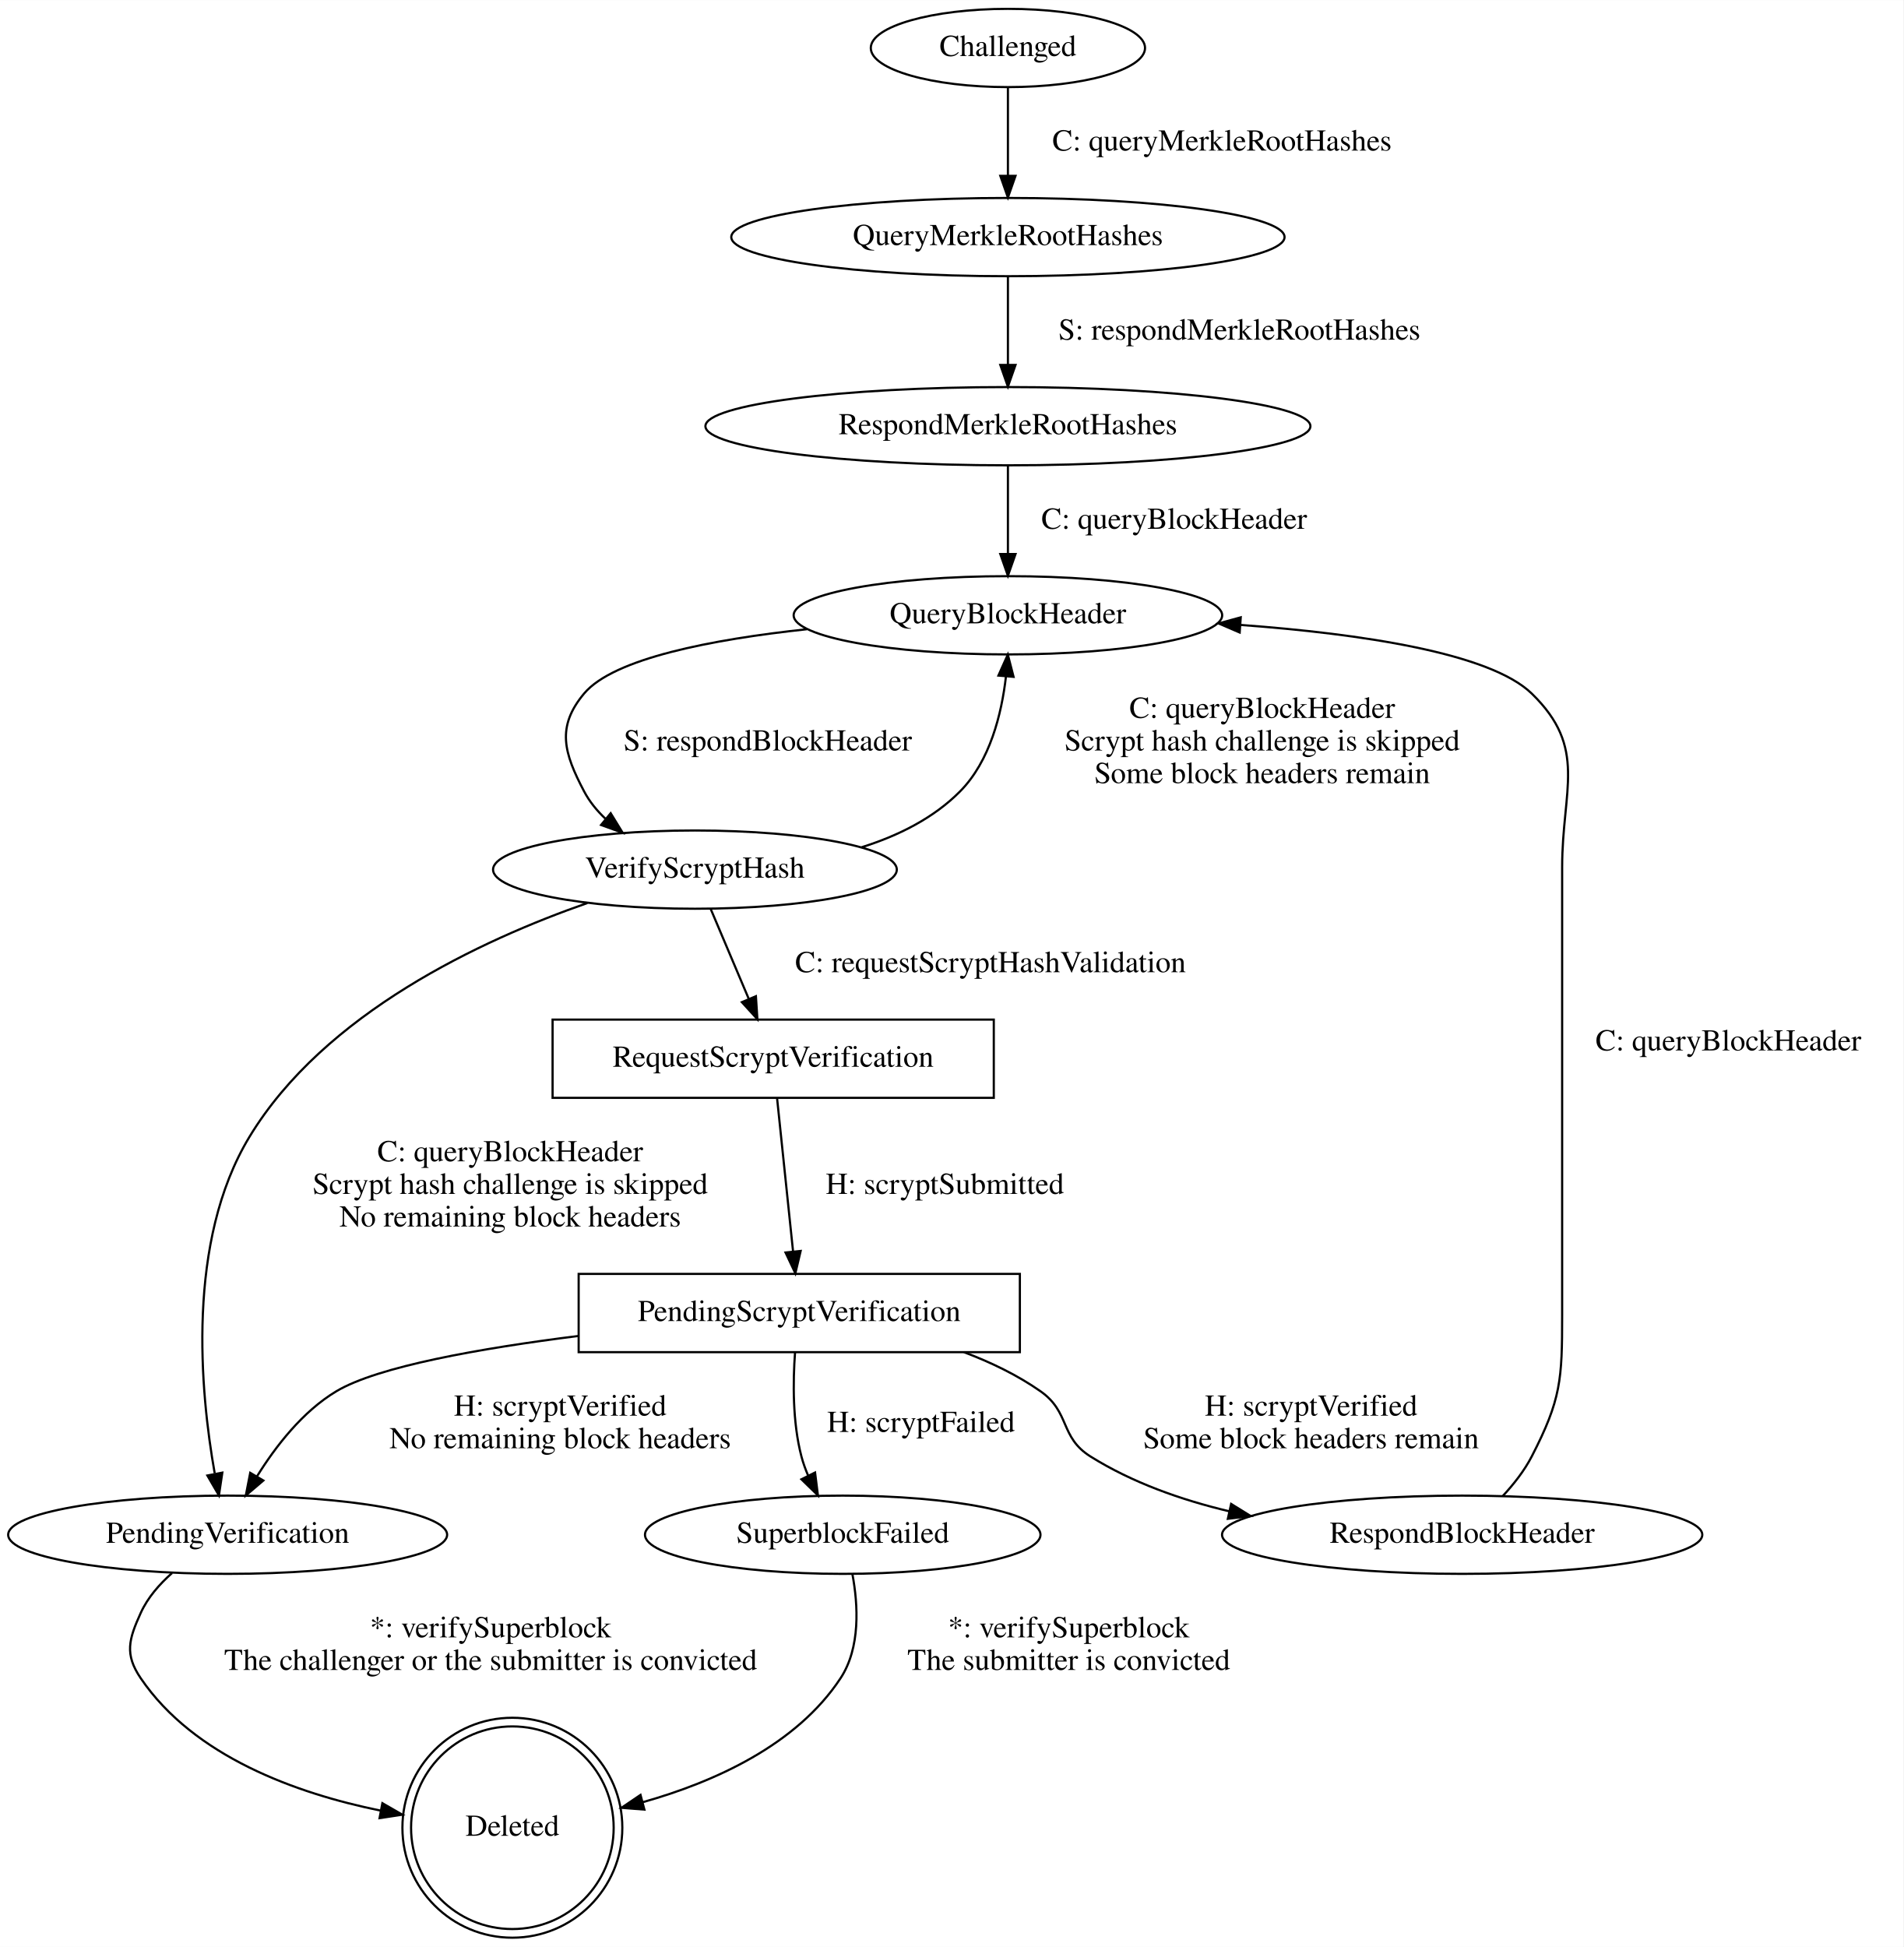
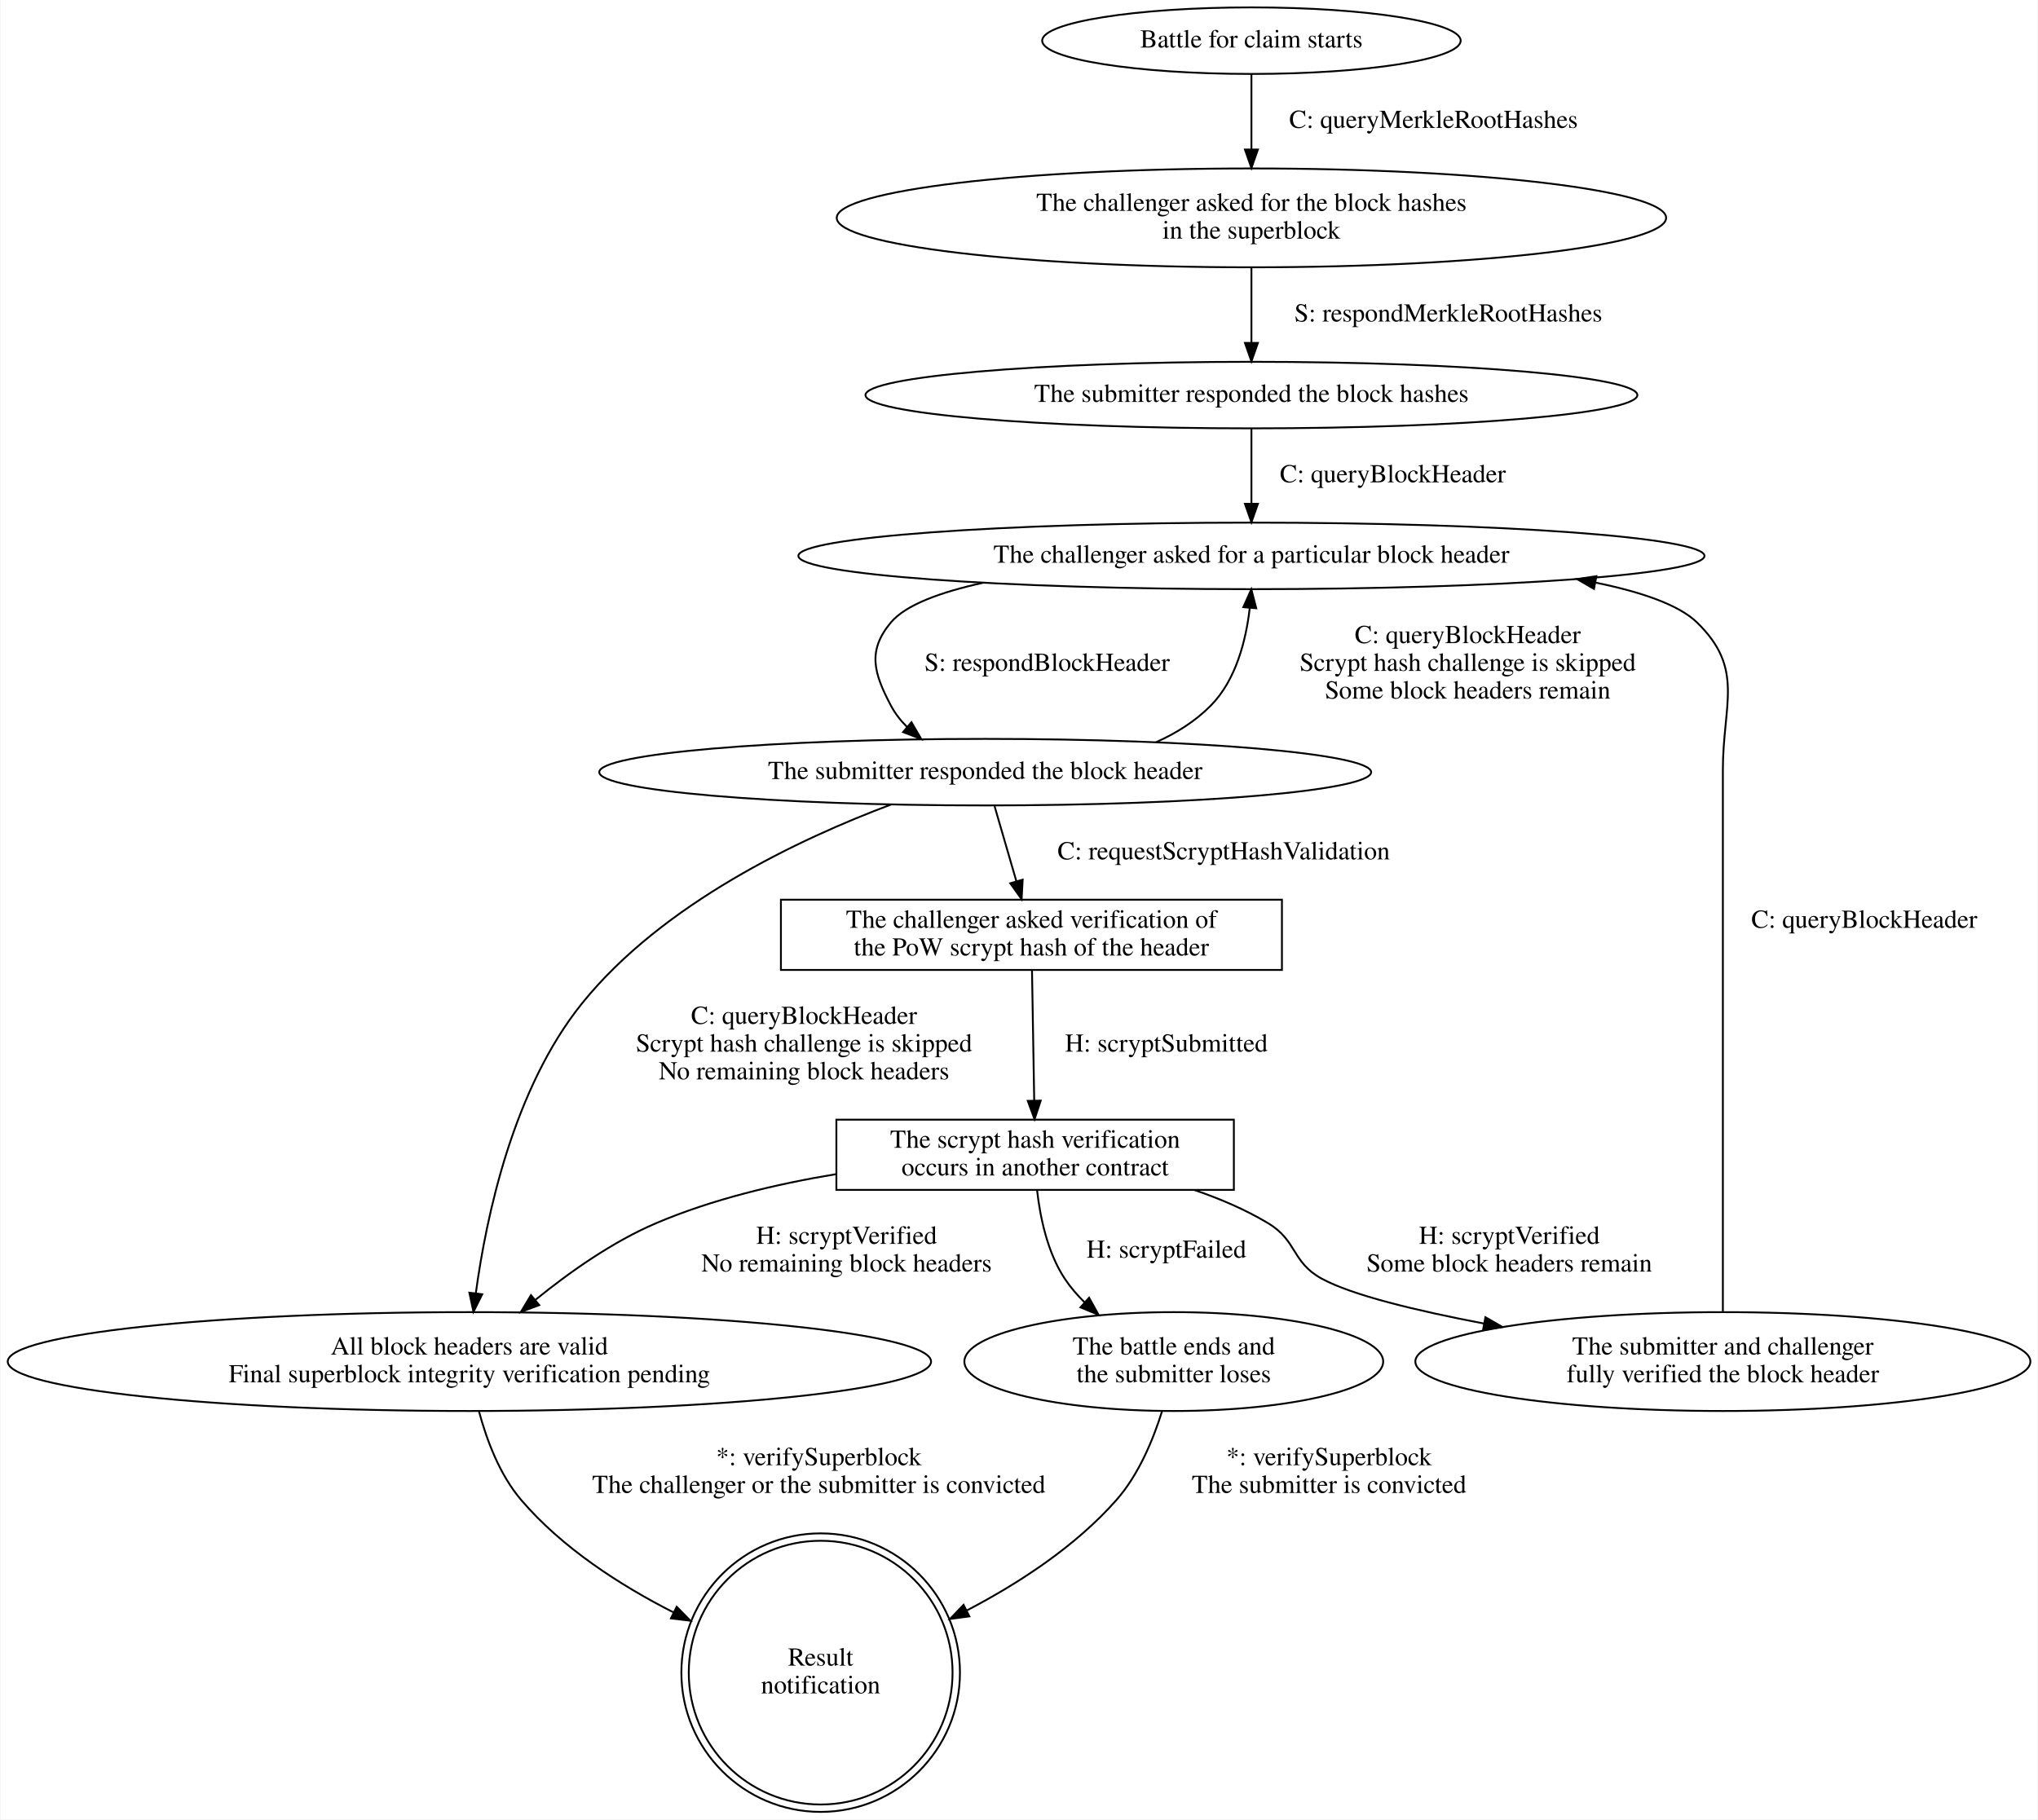
- <svg xmlns="http://www.w3.org/2000/svg" width="876pt" height="896pt" viewBox="0.00 0.00 875.74 895.59">
-   <g id="graph0" class="graph" transform="scale(1 1) rotate(0) translate(4 891.59)">
-     <polygon fill="white" stroke="transparent" points="-4,4 -4,-891.59 871.74,-891.59 871.74,4 -4,4" />
+ <svg xmlns="http://www.w3.org/2000/svg" width="1102pt" height="984pt" viewBox="0.00 0.00 1101.78 984.32">
+   <g id="graph0" class="graph" transform="scale(1 1) rotate(0) translate(4 980.32)">
+     <polygon fill="white" stroke="transparent" points="-4,4 -4,-980.32 1097.78,-980.32 1097.78,4 -4,4" />
    <g id="node1" class="node">
-       <ellipse fill="none" stroke="black" cx="459.74" cy="-869.59" rx="63.09" ry="18" />
-       <text text-anchor="middle" x="459.74" y="-865.89" font-family="Times,serif" font-size="14.00">Challenged</text>
+       <ellipse fill="none" stroke="black" cx="672.61" cy="-958.32" rx="113.18" ry="18" />
+       <text text-anchor="middle" x="672.61" y="-954.62" font-family="Times,serif" font-size="14.00">Battle for claim starts</text>
    </g>
    <g id="node2" class="node">
-       <ellipse fill="none" stroke="black" cx="459.74" cy="-782.59" rx="127.28" ry="18" />
-       <text text-anchor="middle" x="459.74" y="-778.89" font-family="Times,serif" font-size="14.00">QueryMerkleRootHashes</text>
+       <ellipse fill="none" stroke="black" cx="672.61" cy="-862.45" rx="224.31" ry="26.74" />
+       <text text-anchor="middle" x="672.61" y="-866.25" font-family="Times,serif" font-size="14.00">The challenger asked for the block hashes</text>
+       <text text-anchor="middle" x="672.61" y="-851.25" font-family="Times,serif" font-size="14.00"> in the superblock</text>
    </g>
    <g id="edge1" class="edge">
-       <path fill="none" stroke="black" d="M459.74,-851.39C459.74,-839.75 459.74,-824.14 459.74,-810.83" />
-       <polygon fill="black" stroke="black" points="463.24,-810.77 459.74,-800.77 456.24,-810.77 463.24,-810.77" />
-       <text text-anchor="middle" x="558.24" y="-822.39" font-family="Times,serif" font-size="14.00">C: queryMerkleRootHashes</text>
+       <path fill="none" stroke="black" d="M672.61,-940.1C672.61,-928.8 672.61,-913.58 672.61,-899.69" />
+       <polygon fill="black" stroke="black" points="676.11,-899.41 672.61,-889.41 669.11,-899.41 676.11,-899.41" />
+       <text text-anchor="middle" x="771.11" y="-911.12" font-family="Times,serif" font-size="14.00">C: queryMerkleRootHashes</text>
    </g>
    <g id="node3" class="node">
-       <ellipse fill="none" stroke="black" cx="459.74" cy="-695.59" rx="139.18" ry="18" />
-       <text text-anchor="middle" x="459.74" y="-691.89" font-family="Times,serif" font-size="14.00">RespondMerkleRootHashes</text>
+       <ellipse fill="none" stroke="black" cx="672.61" cy="-766.58" rx="208.76" ry="18" />
+       <text text-anchor="middle" x="672.61" y="-762.88" font-family="Times,serif" font-size="14.00">The submitter responded the block hashes</text>
    </g>
    <g id="edge2" class="edge">
-       <path fill="none" stroke="black" d="M459.74,-764.39C459.74,-752.75 459.74,-737.14 459.74,-723.83" />
-       <polygon fill="black" stroke="black" points="463.24,-723.77 459.74,-713.77 456.24,-723.77 463.24,-723.77" />
-       <text text-anchor="middle" x="566.24" y="-735.39" font-family="Times,serif" font-size="14.00">S: respondMerkleRootHashes</text>
+       <path fill="none" stroke="black" d="M672.61,-835.55C672.61,-822.91 672.61,-807.71 672.61,-794.9" />
+       <polygon fill="black" stroke="black" points="676.11,-794.8 672.61,-784.8 669.11,-794.8 676.11,-794.8" />
+       <text text-anchor="middle" x="779.11" y="-806.38" font-family="Times,serif" font-size="14.00">S: respondMerkleRootHashes</text>
    </g>
    <g id="node6" class="node">
-       <ellipse fill="none" stroke="black" cx="459.74" cy="-608.59" rx="98.58" ry="18" />
-       <text text-anchor="middle" x="459.74" y="-604.89" font-family="Times,serif" font-size="14.00">QueryBlockHeader</text>
+       <ellipse fill="none" stroke="black" cx="672.61" cy="-679.58" rx="245.06" ry="18" />
+       <text text-anchor="middle" x="672.61" y="-675.88" font-family="Times,serif" font-size="14.00">The challenger asked for a particular block header</text>
    </g>
    <g id="edge5" class="edge">
-       <path fill="none" stroke="black" d="M459.74,-677.39C459.74,-665.75 459.74,-650.14 459.74,-636.83" />
-       <polygon fill="black" stroke="black" points="463.24,-636.77 459.74,-626.77 456.24,-636.77 463.24,-636.77" />
-       <text text-anchor="middle" x="536.24" y="-648.39" font-family="Times,serif" font-size="14.00">C: queryBlockHeader</text>
+       <path fill="none" stroke="black" d="M672.61,-748.37C672.61,-736.74 672.61,-721.12 672.61,-707.81" />
+       <polygon fill="black" stroke="black" points="676.11,-707.75 672.61,-697.75 669.11,-707.75 676.11,-707.75" />
+       <text text-anchor="middle" x="749.11" y="-719.38" font-family="Times,serif" font-size="14.00">C: queryBlockHeader</text>
    </g>
    <g id="node4" class="node">
-       <ellipse fill="none" stroke="black" cx="315.74" cy="-491.59" rx="92.88" ry="18" />
-       <text text-anchor="middle" x="315.74" y="-487.89" font-family="Times,serif" font-size="14.00">VerifyScryptHash</text>
+       <ellipse fill="none" stroke="black" cx="528.61" cy="-562.58" rx="208.76" ry="18" />
+       <text text-anchor="middle" x="528.61" y="-558.88" font-family="Times,serif" font-size="14.00">The submitter responded the block header</text>
    </g>
    <g id="node5" class="node">
-       <ellipse fill="none" stroke="black" cx="100.74" cy="-185.59" rx="100.98" ry="18" />
-       <text text-anchor="middle" x="100.74" y="-181.89" font-family="Times,serif" font-size="14.00">PendingVerification</text>
+       <ellipse fill="none" stroke="black" cx="249.61" cy="-243.71" rx="249.72" ry="26.74" />
+       <text text-anchor="middle" x="249.61" y="-247.51" font-family="Times,serif" font-size="14.00">All block headers are valid</text>
+       <text text-anchor="middle" x="249.61" y="-232.51" font-family="Times,serif" font-size="14.00"> Final superblock integrity verification pending</text>
    </g>
    <g id="edge3" class="edge">
-       <path fill="none" stroke="black" d="M266.27,-476.22C217.46,-459.18 145.28,-425.63 110.74,-368.59 81.65,-320.55 88.09,-251.64 94.78,-213.89" />
-       <polygon fill="black" stroke="black" points="98.29,-214.16 96.73,-203.68 91.41,-212.84 98.29,-214.16" />
-       <text text-anchor="middle" x="230.74" y="-357.39" font-family="Times,serif" font-size="14.00">C: queryBlockHeader</text>
-       <text text-anchor="middle" x="230.74" y="-342.39" font-family="Times,serif" font-size="14.00"> Scrypt hash challenge is skipped</text>
-       <text text-anchor="middle" x="230.74" y="-327.39" font-family="Times,serif" font-size="14.00"> No remaining block headers</text>
+       <path fill="none" stroke="black" d="M477.62,-545.04C428.11,-526.46 354.22,-491.62 310.61,-437.58 273.4,-391.47 258.74,-322.37 253.07,-280.61" />
+       <polygon fill="black" stroke="black" points="256.53,-280.1 251.81,-270.61 249.59,-280.97 256.53,-280.1" />
+       <text text-anchor="middle" x="430.61" y="-426.38" font-family="Times,serif" font-size="14.00">C: queryBlockHeader</text>
+       <text text-anchor="middle" x="430.61" y="-411.38" font-family="Times,serif" font-size="14.00"> Scrypt hash challenge is skipped</text>
+       <text text-anchor="middle" x="430.61" y="-396.38" font-family="Times,serif" font-size="14.00"> No remaining block headers</text>
    </g>
    <g id="edge4" class="edge">
-       <path fill="none" stroke="black" d="M392.5,-501.9C409.2,-507.14 425.5,-515.22 437.74,-527.59 451.5,-541.5 456.85,-563.17 458.84,-580.45" />
-       <polygon fill="black" stroke="black" points="455.37,-580.86 459.7,-590.53 462.34,-580.27 455.37,-580.86" />
-       <text text-anchor="middle" x="576.74" y="-561.39" font-family="Times,serif" font-size="14.00">C: queryBlockHeader</text>
-       <text text-anchor="middle" x="576.74" y="-546.39" font-family="Times,serif" font-size="14.00"> Scrypt hash challenge is skipped</text>
-       <text text-anchor="middle" x="576.74" y="-531.39" font-family="Times,serif" font-size="14.00"> Some block headers remain</text>
+       <path fill="none" stroke="black" d="M620.98,-578.76C631.98,-583.67 642.24,-590.12 650.61,-598.58 664.37,-612.48 669.72,-634.15 671.71,-651.43" />
+       <polygon fill="black" stroke="black" points="668.23,-651.84 672.56,-661.51 675.21,-651.25 668.23,-651.84" />
+       <text text-anchor="middle" x="789.61" y="-632.38" font-family="Times,serif" font-size="14.00">C: queryBlockHeader</text>
+       <text text-anchor="middle" x="789.61" y="-617.38" font-family="Times,serif" font-size="14.00"> Scrypt hash challenge is skipped</text>
+       <text text-anchor="middle" x="789.61" y="-602.38" font-family="Times,serif" font-size="14.00"> Some block headers remain</text>
    </g>
    <g id="node8" class="node">
-       <polygon fill="none" stroke="black" points="453.24,-422.59 250.24,-422.59 250.24,-386.59 453.24,-386.59 453.24,-422.59" />
-       <text text-anchor="middle" x="351.74" y="-400.89" font-family="Times,serif" font-size="14.00">RequestScryptVerification</text>
+       <polygon fill="none" stroke="black" points="689.11,-493.58 418.11,-493.58 418.11,-455.58 689.11,-455.58 689.11,-493.58" />
+       <text text-anchor="middle" x="553.61" y="-478.38" font-family="Times,serif" font-size="14.00">The challenger asked verification of</text>
+       <text text-anchor="middle" x="553.61" y="-463.38" font-family="Times,serif" font-size="14.00"> the PoW scrypt hash of the header</text>
    </g>
    <g id="edge8" class="edge">
-       <path fill="none" stroke="black" d="M323.03,-473.39C328.05,-461.52 334.83,-445.52 340.54,-432.04" />
-       <polygon fill="black" stroke="black" points="343.79,-433.34 344.47,-422.77 337.34,-430.61 343.79,-433.34" />
-       <text text-anchor="middle" x="451.74" y="-444.39" font-family="Times,serif" font-size="14.00">C: requestScryptHashValidation</text>
+       <path fill="none" stroke="black" d="M533.67,-544.17C537.06,-532.52 541.59,-516.92 545.48,-503.54" />
+       <polygon fill="black" stroke="black" points="548.87,-504.42 548.3,-493.84 542.15,-502.47 548.87,-504.42" />
+       <text text-anchor="middle" x="657.61" y="-515.38" font-family="Times,serif" font-size="14.00">C: requestScryptHashValidation</text>
    </g>
    <g id="node11" class="node">
-       <ellipse fill="none" stroke="black" cx="231.74" cy="-50.8" rx="46.61" ry="46.61" />
-       <ellipse fill="none" stroke="black" cx="231.74" cy="-50.8" rx="50.59" ry="50.59" />
-       <text text-anchor="middle" x="231.74" y="-47.1" font-family="Times,serif" font-size="14.00">Deleted</text>
+       <ellipse fill="none" stroke="black" cx="439.61" cy="-75.42" rx="71.34" ry="71.34" />
+       <ellipse fill="none" stroke="black" cx="439.61" cy="-75.42" rx="75.34" ry="75.34" />
+       <text text-anchor="middle" x="439.61" y="-79.22" font-family="Times,serif" font-size="14.00">Result</text>
+       <text text-anchor="middle" x="439.61" y="-64.22" font-family="Times,serif" font-size="14.00"> notification</text>
    </g>
    <g id="edge14" class="edge">
-       <path fill="none" stroke="black" d="M75.17,-167.98C69.35,-162.84 63.94,-156.65 60.74,-149.59 55.23,-137.45 53.25,-130.62 60.74,-119.59 85.28,-83.46 132.42,-66.58 170.99,-58.7" />
-       <polygon fill="black" stroke="black" points="171.93,-62.09 181.11,-56.8 170.63,-55.21 171.93,-62.09" />
-       <text text-anchor="middle" x="221.74" y="-138.39" font-family="Times,serif" font-size="14.00">*: verifySuperblock</text>
-       <text text-anchor="middle" x="221.74" y="-123.39" font-family="Times,serif" font-size="14.00"> The challenger or the submitter is convicted</text>
+       <path fill="none" stroke="black" d="M254.77,-216.84C258.88,-201.52 265.93,-182.49 277.61,-168.84 299.73,-142.96 331,-122.75 360.18,-107.92" />
+       <polygon fill="black" stroke="black" points="361.73,-111.06 369.15,-103.49 358.63,-104.78 361.73,-111.06" />
+       <text text-anchor="middle" x="438.61" y="-187.64" font-family="Times,serif" font-size="14.00">*: verifySuperblock</text>
+       <text text-anchor="middle" x="438.61" y="-172.64" font-family="Times,serif" font-size="14.00"> The challenger or the submitter is convicted</text>
    </g>
    <g id="edge7" class="edge">
-       <path fill="none" stroke="black" d="M367.25,-602.18C323.67,-597.49 278.29,-588.78 264.74,-572.59 251.91,-557.25 255.42,-545.29 264.74,-527.59 267.21,-522.9 270.62,-518.72 274.53,-515.02" />
-       <polygon fill="black" stroke="black" points="276.97,-517.54 282.51,-508.51 272.55,-512.12 276.97,-517.54" />
-       <text text-anchor="middle" x="349.24" y="-546.39" font-family="Times,serif" font-size="14.00">S: respondBlockHeader</text>
+       <path fill="none" stroke="black" d="M527.52,-665.04C504.45,-660 485.55,-653.07 477.61,-643.58 464.78,-628.24 468.29,-616.27 477.61,-598.58 479.87,-594.29 482.91,-590.42 486.4,-586.97" />
+       <polygon fill="black" stroke="black" points="488.72,-589.59 494.06,-580.44 484.18,-584.26 488.72,-589.59" />
+       <text text-anchor="middle" x="562.11" y="-617.38" font-family="Times,serif" font-size="14.00">S: respondBlockHeader</text>
    </g>
    <g id="node7" class="node">
-       <ellipse fill="none" stroke="black" cx="668.74" cy="-185.59" rx="110.48" ry="18" />
-       <text text-anchor="middle" x="668.74" y="-181.89" font-family="Times,serif" font-size="14.00">RespondBlockHeader</text>
+       <ellipse fill="none" stroke="black" cx="927.61" cy="-243.71" rx="166.34" ry="26.74" />
+       <text text-anchor="middle" x="927.61" y="-247.51" font-family="Times,serif" font-size="14.00">The submitter and challenger</text>
+       <text text-anchor="middle" x="927.61" y="-232.51" font-family="Times,serif" font-size="14.00"> fully verified the block header</text>
    </g>
    <g id="edge6" class="edge">
-       <path fill="none" stroke="black" d="M687.37,-203.35C692.38,-208.73 697.34,-215.01 700.74,-221.59 714.29,-247.85 714.74,-257.04 714.74,-286.59 714.74,-492.59 714.74,-492.59 714.74,-492.59 714.74,-528.69 726.63,-547.44 700.74,-572.59 681.47,-591.31 621.94,-600.07 566.87,-604.15" />
-       <polygon fill="black" stroke="black" points="566.38,-600.67 556.65,-604.85 566.86,-607.65 566.38,-600.67" />
-       <text text-anchor="middle" x="791.24" y="-408.39" font-family="Times,serif" font-size="14.00">C: queryBlockHeader</text>
-       <text text-anchor="middle" x="791.24" y="-393.39" font-family="Times,serif" font-size="14.00"> </text>
+       <path fill="none" stroke="black" d="M927.61,-270.9C927.61,-293.16 927.61,-325.96 927.61,-354.58 927.61,-563.58 927.61,-563.58 927.61,-563.58 927.61,-599.67 939.5,-618.43 913.61,-643.58 903.8,-653.1 883.57,-660.05 858.81,-665.11" />
+       <polygon fill="black" stroke="black" points="857.9,-661.72 848.73,-667.03 859.2,-668.6 857.9,-661.72" />
+       <text text-anchor="middle" x="1004.11" y="-478.38" font-family="Times,serif" font-size="14.00">C: queryBlockHeader</text>
+       <text text-anchor="middle" x="1004.11" y="-463.38" font-family="Times,serif" font-size="14.00"> </text>
    </g>
    <g id="node9" class="node">
-       <polygon fill="none" stroke="black" points="465.24,-305.59 262.24,-305.59 262.24,-269.59 465.24,-269.59 465.24,-305.59" />
-       <text text-anchor="middle" x="363.74" y="-283.89" font-family="Times,serif" font-size="14.00">PendingScryptVerification</text>
+       <polygon fill="none" stroke="black" points="663.11,-374.58 448.11,-374.58 448.11,-336.58 663.11,-336.58 663.11,-374.58" />
+       <text text-anchor="middle" x="555.61" y="-359.38" font-family="Times,serif" font-size="14.00">The scrypt hash verification</text>
+       <text text-anchor="middle" x="555.61" y="-344.38" font-family="Times,serif" font-size="14.00"> occurs in another contract</text>
    </g>
    <g id="edge9" class="edge">
-       <path fill="none" stroke="black" d="M353.56,-386.13C355.51,-367.44 358.63,-337.56 360.9,-315.8" />
-       <polygon fill="black" stroke="black" points="364.38,-316.15 361.94,-305.85 357.42,-315.43 364.38,-316.15" />
-       <text text-anchor="middle" x="430.74" y="-342.39" font-family="Times,serif" font-size="14.00">H: scryptSubmitted</text>
+       <path fill="none" stroke="black" d="M553.92,-455.55C554.24,-436.71 554.75,-406.89 555.12,-384.9" />
+       <polygon fill="black" stroke="black" points="558.63,-384.87 555.3,-374.81 551.63,-384.75 558.63,-384.87" />
+       <text text-anchor="middle" x="626.61" y="-411.38" font-family="Times,serif" font-size="14.00">H: scryptSubmitted</text>
    </g>
    <g id="edge10" class="edge">
-       <path fill="none" stroke="black" d="M262.18,-277.05C217.05,-271.37 169.84,-263.01 150.74,-251.59 135.21,-242.3 122.77,-226.2 114.18,-212.35" />
-       <polygon fill="black" stroke="black" points="117.17,-210.54 109.1,-203.67 111.13,-214.07 117.17,-210.54" />
-       <text text-anchor="middle" x="253.74" y="-240.39" font-family="Times,serif" font-size="14.00">H: scryptVerified</text>
-       <text text-anchor="middle" x="253.74" y="-225.39" font-family="Times,serif" font-size="14.00"> No remaining block headers</text>
+       <path fill="none" stroke="black" d="M447.87,-345.09C415.7,-339.78 380.94,-331.5 350.61,-318.58 327.04,-308.54 303.75,-292.07 285.48,-277.23" />
+       <polygon fill="black" stroke="black" points="287.39,-274.26 277.46,-270.55 282.91,-279.64 287.39,-274.26" />
+       <text text-anchor="middle" x="453.61" y="-307.38" font-family="Times,serif" font-size="14.00">H: scryptVerified</text>
+       <text text-anchor="middle" x="453.61" y="-292.38" font-family="Times,serif" font-size="14.00"> No remaining block headers</text>
    </g>
    <g id="edge11" class="edge">
-       <path fill="none" stroke="black" d="M439.52,-269.58C451.92,-264.91 464.15,-259.01 474.74,-251.59 488.5,-241.95 483.5,-230.51 497.74,-221.59 516.87,-209.62 539.34,-201.65 561.6,-196.37" />
-       <polygon fill="black" stroke="black" points="562.44,-199.76 571.45,-194.19 560.93,-192.93 562.44,-199.76" />
-       <text text-anchor="middle" x="599.24" y="-240.39" font-family="Times,serif" font-size="14.00">H: scryptVerified</text>
-       <text text-anchor="middle" x="599.24" y="-225.39" font-family="Times,serif" font-size="14.00"> Some block headers remain</text>
+       <path fill="none" stroke="black" d="M641.85,-336.5C655.67,-331.78 669.42,-325.89 681.61,-318.58 697.51,-309.04 694.34,-297.48 710.61,-288.58 726.82,-279.7 761.47,-271.3 798.41,-264.28" />
+       <polygon fill="black" stroke="black" points="799.17,-267.7 808.36,-262.43 797.89,-260.82 799.17,-267.7" />
+       <text text-anchor="middle" x="812.11" y="-307.38" font-family="Times,serif" font-size="14.00">H: scryptVerified</text>
+       <text text-anchor="middle" x="812.11" y="-292.38" font-family="Times,serif" font-size="14.00"> Some block headers remain</text>
    </g>
    <g id="node10" class="node">
-       <ellipse fill="none" stroke="black" cx="383.74" cy="-185.59" rx="90.98" ry="18" />
-       <text text-anchor="middle" x="383.74" y="-181.89" font-family="Times,serif" font-size="14.00">SuperblockFailed</text>
+       <ellipse fill="none" stroke="black" cx="630.61" cy="-243.71" rx="113.27" ry="26.74" />
+       <text text-anchor="middle" x="630.61" y="-247.51" font-family="Times,serif" font-size="14.00">The battle ends and</text>
+       <text text-anchor="middle" x="630.61" y="-232.51" font-family="Times,serif" font-size="14.00"> the submitter loses</text>
    </g>
    <g id="edge12" class="edge">
-       <path fill="none" stroke="black" d="M361.8,-269.46C360.82,-256.17 360.59,-237.42 364.74,-221.59 365.52,-218.61 366.61,-215.61 367.87,-212.68" />
-       <polygon fill="black" stroke="black" points="371.01,-214.22 372.32,-203.7 364.74,-211.1 371.01,-214.22" />
-       <text text-anchor="middle" x="419.74" y="-232.89" font-family="Times,serif" font-size="14.00">H: scryptFailed</text>
+       <path fill="none" stroke="black" d="M556.67,-336.44C558.24,-322.38 562.11,-302.93 571.61,-288.58 574.65,-283.99 578.34,-279.7 582.37,-275.74" />
+       <polygon fill="black" stroke="black" points="584.81,-278.25 589.94,-268.98 580.15,-273.03 584.81,-278.25" />
+       <text text-anchor="middle" x="626.61" y="-299.88" font-family="Times,serif" font-size="14.00">H: scryptFailed</text>
    </g>
    <g id="edge13" class="edge">
-       <path fill="none" stroke="black" d="M388.21,-167.38C390.81,-153.35 391.99,-133.64 382.74,-119.59 362.48,-88.81 324.63,-71.86 291.9,-62.6" />
-       <polygon fill="black" stroke="black" points="292.49,-59.14 281.93,-59.97 290.7,-65.9 292.49,-59.14" />
-       <text text-anchor="middle" x="487.74" y="-138.39" font-family="Times,serif" font-size="14.00">*: verifySuperblock</text>
-       <text text-anchor="middle" x="487.74" y="-123.39" font-family="Times,serif" font-size="14.00"> The submitter is convicted</text>
+       <path fill="none" stroke="black" d="M624.27,-216.85C619.49,-201.53 611.65,-182.51 599.61,-168.84 577.6,-143.86 547.15,-123.94 518.71,-109.09" />
+       <polygon fill="black" stroke="black" points="520.06,-105.85 509.56,-104.45 516.9,-112.1 520.06,-105.85" />
+       <text text-anchor="middle" x="714.61" y="-187.64" font-family="Times,serif" font-size="14.00">*: verifySuperblock</text>
+       <text text-anchor="middle" x="714.61" y="-172.64" font-family="Times,serif" font-size="14.00"> The submitter is convicted</text>
    </g>
  </g>
</svg>
